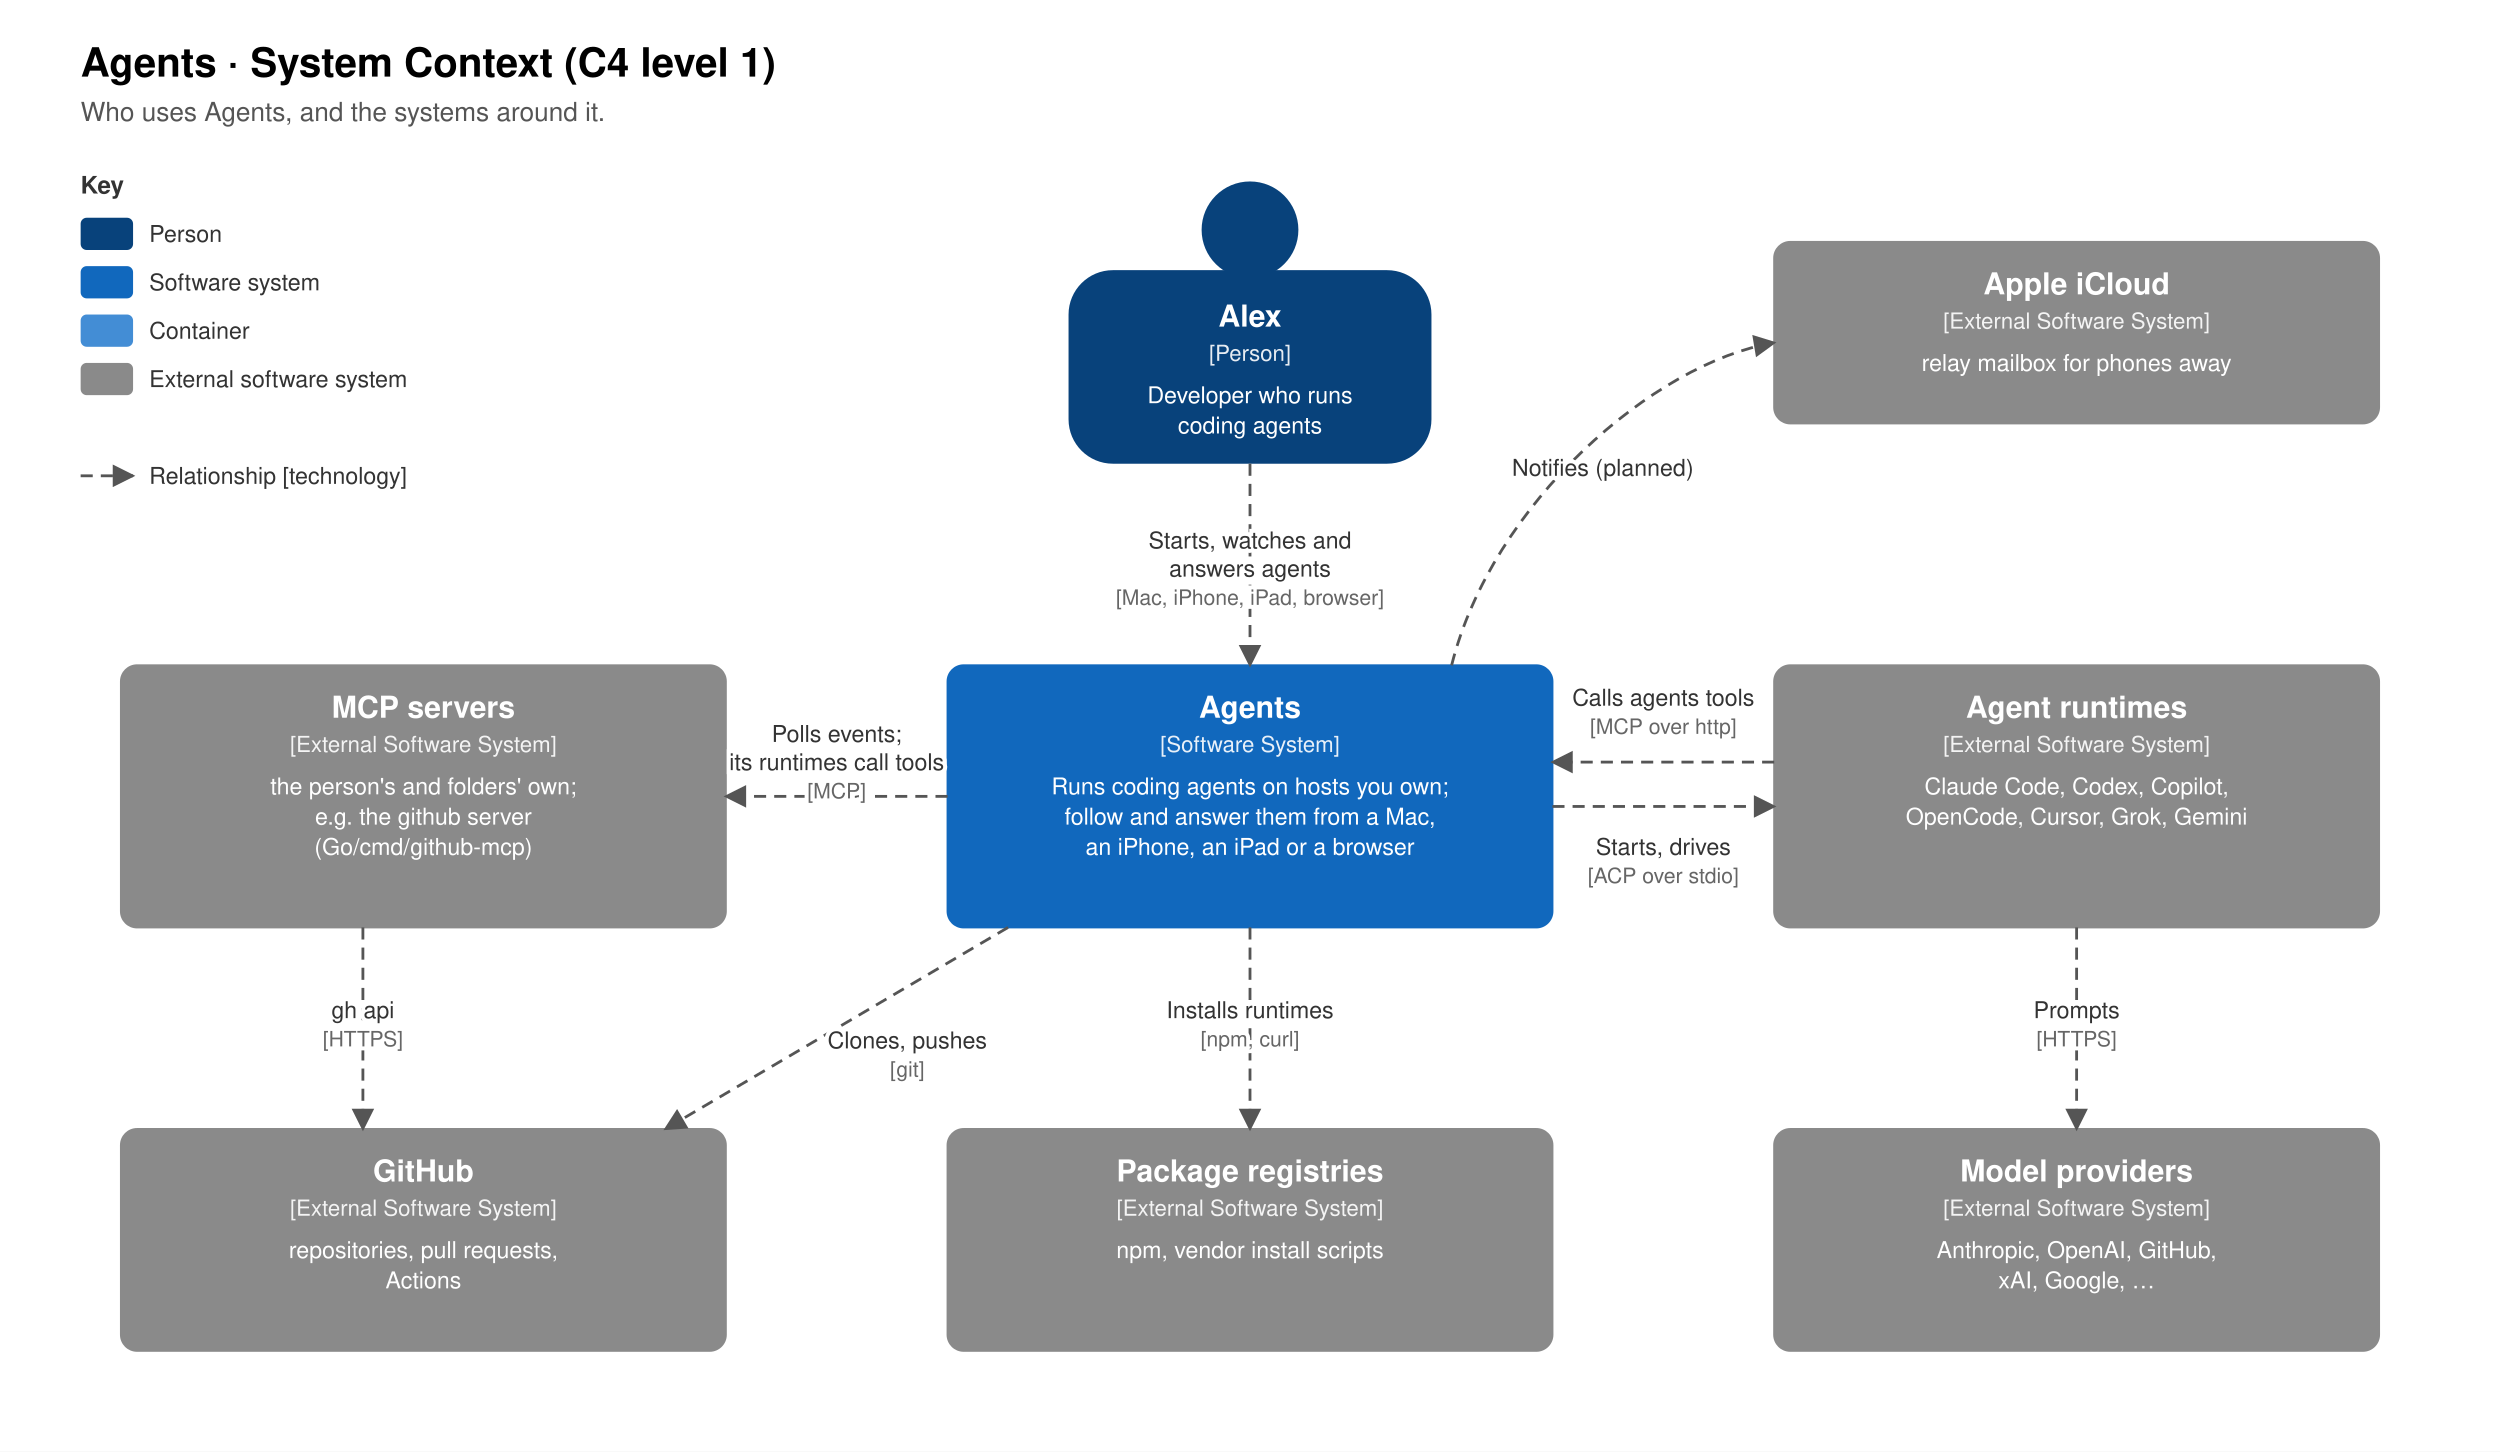
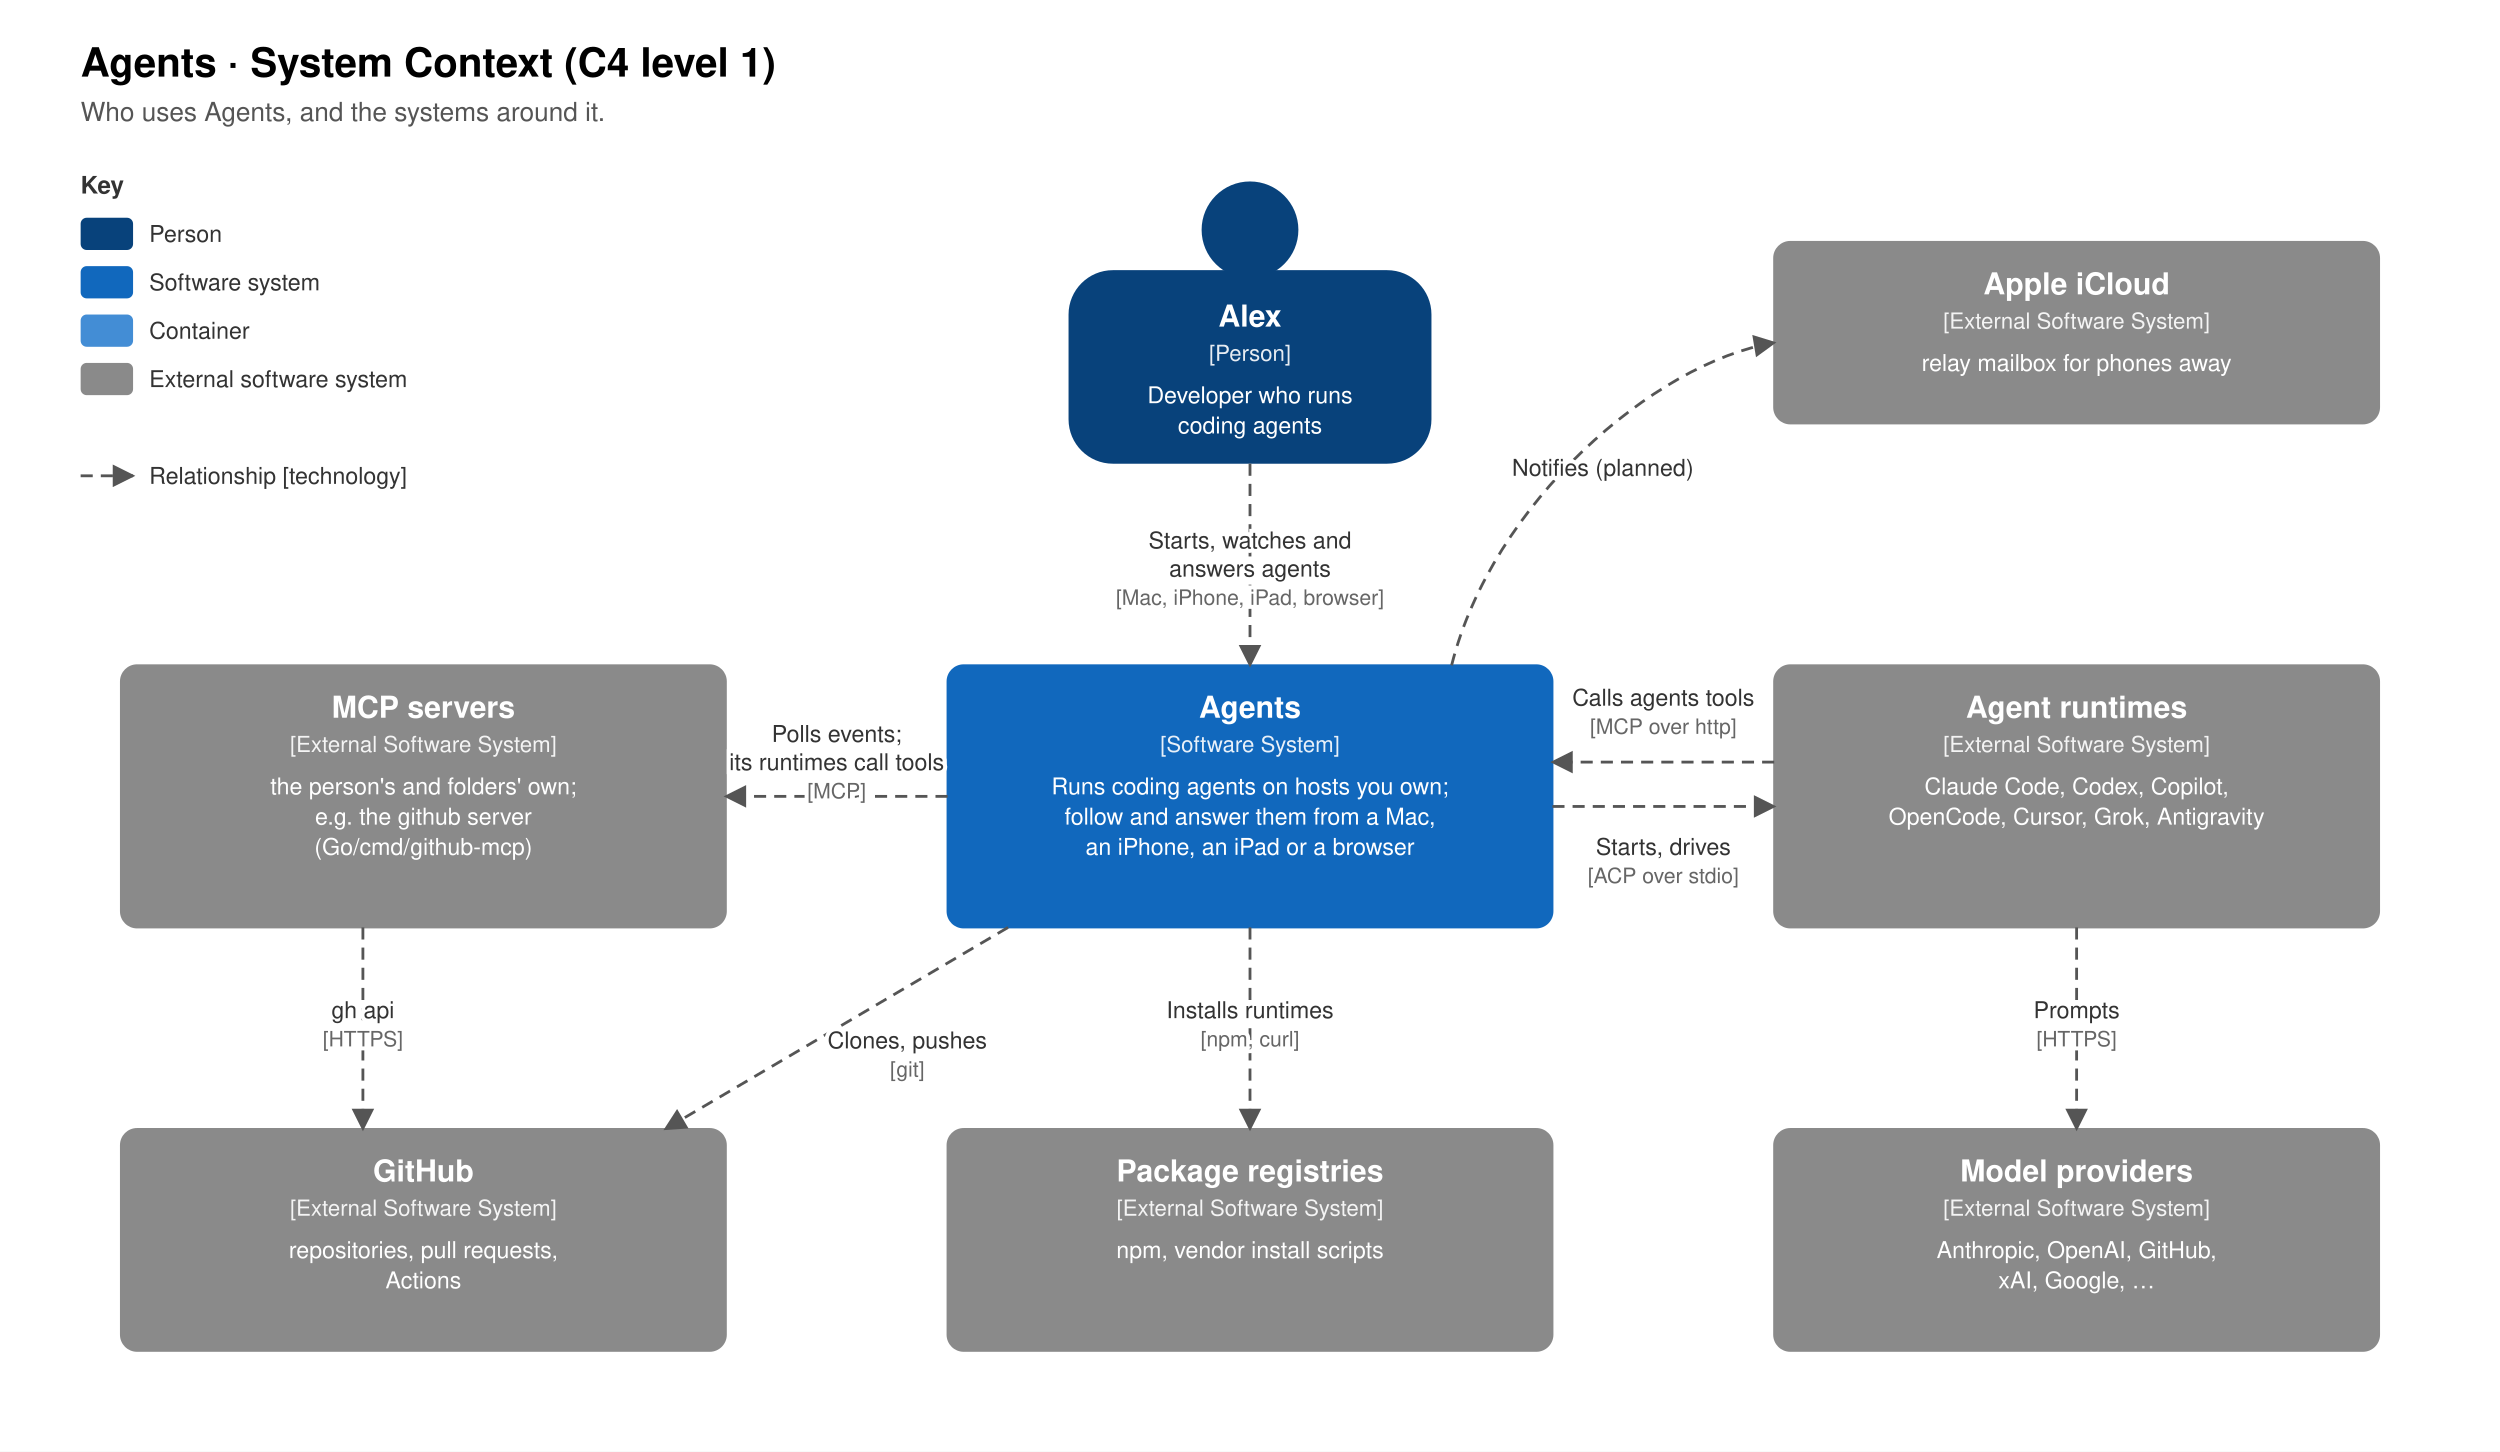
<svg xmlns="http://www.w3.org/2000/svg" viewBox="0 0 1240 720" width="1240" height="720" font-family="-apple-system, Helvetica, Arial, sans-serif">
  <defs>
    <marker id="a" viewBox="0 0 10 10" refX="9" refY="5" markerWidth="8" markerHeight="8" orient="auto-start-reverse">
      <path d="M0,0 L10,5 L0,10 z" fill="#555" />
    </marker>
    <style>
.t{fill:#fff;font-weight:700;font-size:15px;text-anchor:middle} .k{fill:#fff;font-size:11px;text-anchor:middle;opacity:.9} .d{fill:#fff;font-size:11.5px;text-anchor:middle}
.r{stroke:#555;stroke-width:1.4;fill:none;stroke-dasharray:6 4;marker-end:url(#a)} .rl{font-size:11.5px;fill:#333;text-anchor:middle} .rt{font-size:10.5px;fill:#666;text-anchor:middle}
</style>
  </defs>
  <rect width="1240" height="720" fill="#fff" />
  <text x="40" y="38" font-size="20" font-weight="700">Agents · System Context (C4 level 1)</text>
  <text x="40" y="60" font-size="13" fill="#555">Who uses Agents, and the systems around it.</text>
  <circle cx="620.0" cy="114" r="24" fill="#08427b" />
  <rect x="530" y="134" width="180" height="96" rx="22" fill="#08427b" />
  <text class="t" x="620.0" y="162">Alex</text>
  <text class="k" x="620.0" y="179">[Person]</text>
  <text class="d" x="620.0" y="200">Developer who runs</text>
  <text class="d" x="620.0" y="215">coding agents</text>
  <rect x="470" y="330" width="300" height="130" rx="8" fill="#1168bd" stroke="#1168bd" />
  <text class="t" x="620.0" y="356">Agents</text>
  <text class="k" x="620.0" y="373">[Software System]</text>
  <text class="d" x="620.0" y="394">Runs coding agents on hosts you own;</text>
  <text class="d" x="620.0" y="409">follow and answer them from a Mac,</text>
  <text class="d" x="620.0" y="424">an iPhone, an iPad or a browser</text>
  <rect x="880" y="330" width="300" height="130" rx="8" fill="#8a8a8a" stroke="#8a8a8a" />
  <text class="t" x="1030.0" y="356">Agent runtimes</text>
  <text class="k" x="1030.0" y="373">[External Software System]</text>
  <text class="d" x="1030.0" y="394">Claude Code, Codex, Copilot,</text>
-   <text class="d" x="1030.0" y="409">OpenCode, Cursor, Grok, Gemini</text>
+   <text class="d" x="1030.0" y="409">OpenCode, Cursor, Grok, Antigravity</text>
  <rect x="880" y="560" width="300" height="110" rx="8" fill="#8a8a8a" stroke="#8a8a8a" />
  <text class="t" x="1030.0" y="586">Model providers</text>
  <text class="k" x="1030.0" y="603">[External Software System]</text>
  <text class="d" x="1030.0" y="624">Anthropic, OpenAI, GitHub,</text>
  <text class="d" x="1030.0" y="639">xAI, Google, …</text>
  <rect x="60" y="330" width="300" height="130" rx="8" fill="#8a8a8a" stroke="#8a8a8a" />
  <text class="t" x="210.0" y="356">MCP servers</text>
  <text class="k" x="210.0" y="373">[External Software System]</text>
  <text class="d" x="210.0" y="394">the person's and folders' own;</text>
  <text class="d" x="210.0" y="409">e.g. the github server</text>
  <text class="d" x="210.0" y="424">(Go/cmd/github-mcp)</text>
  <rect x="60" y="560" width="300" height="110" rx="8" fill="#8a8a8a" stroke="#8a8a8a" />
  <text class="t" x="210.0" y="586">GitHub</text>
  <text class="k" x="210.0" y="603">[External Software System]</text>
  <text class="d" x="210.0" y="624">repositories, pull requests,</text>
  <text class="d" x="210.0" y="639">Actions</text>
  <rect x="470" y="560" width="300" height="110" rx="8" fill="#8a8a8a" stroke="#8a8a8a" />
  <text class="t" x="620.0" y="586">Package registries</text>
  <text class="k" x="620.0" y="603">[External Software System]</text>
  <text class="d" x="620.0" y="624">npm, vendor install scripts</text>
  <rect x="880" y="120" width="300" height="90" rx="8" fill="#8a8a8a" stroke="#8a8a8a" />
  <text class="t" x="1030.0" y="146">Apple iCloud</text>
  <text class="k" x="1030.0" y="163">[External Software System]</text>
  <text class="d" x="1030.0" y="184">relay mailbox for phones away</text>
  <path class="r" d="M620,230 L620,330" />
  <text class="rl" x="620" y="272">
    <tspan style="paint-order:stroke;stroke:#fff;stroke-width:4px">Starts, watches and</tspan>
  </text>
  <text class="rl" x="620" y="286">
    <tspan style="paint-order:stroke;stroke:#fff;stroke-width:4px">answers agents</tspan>
  </text>
  <text class="rt" x="620" y="300">
    <tspan style="paint-order:stroke;stroke:#fff;stroke-width:4px">[Mac, iPhone, iPad, browser]</tspan>
  </text>
  <path class="r" d="M770,400 L880,400" />
  <text class="rl" x="825" y="424">
    <tspan style="paint-order:stroke;stroke:#fff;stroke-width:4px">Starts, drives</tspan>
  </text>
  <text class="rt" x="825" y="438">
    <tspan style="paint-order:stroke;stroke:#fff;stroke-width:4px">[ACP over stdio]</tspan>
  </text>
  <path class="r" d="M1030,460 L1030,560" />
  <text class="rl" x="1030" y="505">
    <tspan style="paint-order:stroke;stroke:#fff;stroke-width:4px">Prompts</tspan>
  </text>
  <text class="rt" x="1030" y="519">
    <tspan style="paint-order:stroke;stroke:#fff;stroke-width:4px">[HTTPS]</tspan>
  </text>
  <path class="r" d="M880,378 L770,378" />
  <text class="rl" x="825" y="350">
    <tspan style="paint-order:stroke;stroke:#fff;stroke-width:4px">Calls agents tools</tspan>
  </text>
  <text class="rt" x="825" y="364">
    <tspan style="paint-order:stroke;stroke:#fff;stroke-width:4px">[MCP over http]</tspan>
  </text>
  <path class="r" d="M470,395 L360,395" />
  <text class="rl" x="415" y="368">
    <tspan style="paint-order:stroke;stroke:#fff;stroke-width:4px">Polls events;</tspan>
  </text>
  <text class="rl" x="415" y="382">
    <tspan style="paint-order:stroke;stroke:#fff;stroke-width:4px">its runtimes call tools</tspan>
  </text>
  <text class="rt" x="415" y="396">
    <tspan style="paint-order:stroke;stroke:#fff;stroke-width:4px">[MCP]</tspan>
  </text>
  <path class="r" d="M620,460 L620,560" />
  <text class="rl" x="620" y="505">
    <tspan style="paint-order:stroke;stroke:#fff;stroke-width:4px">Installs runtimes</tspan>
  </text>
  <text class="rt" x="620" y="519">
    <tspan style="paint-order:stroke;stroke:#fff;stroke-width:4px">[npm, curl]</tspan>
  </text>
  <path class="r" d="M500,460 L330,560" />
  <text class="rl" x="450" y="520">
    <tspan style="paint-order:stroke;stroke:#fff;stroke-width:4px">Clones, pushes</tspan>
  </text>
  <text class="rt" x="450" y="534">
    <tspan style="paint-order:stroke;stroke:#fff;stroke-width:4px">[git]</tspan>
  </text>
  <path class="r" d="M720,330 C740,250 820,180 880,170" />
  <text class="rl" x="795" y="236">
    <tspan style="paint-order:stroke;stroke:#fff;stroke-width:4px">Notifies (planned)</tspan>
  </text>
  <path class="r" d="M180,460 L180,560" />
  <text class="rl" x="180" y="505">
    <tspan style="paint-order:stroke;stroke:#fff;stroke-width:4px">gh api</tspan>
  </text>
  <text class="rt" x="180" y="519">
    <tspan style="paint-order:stroke;stroke:#fff;stroke-width:4px">[HTTPS]</tspan>
  </text>
  <text x="40" y="96" font-size="12" font-weight="700" fill="#333">Key</text>
  <rect x="40" y="108" width="26" height="16" rx="3" fill="#08427b" />
  <text x="74" y="120" font-size="11.5" fill="#333">Person</text>
  <rect x="40" y="132" width="26" height="16" rx="3" fill="#1168bd" />
  <text x="74" y="144" font-size="11.5" fill="#333">Software system</text>
  <rect x="40" y="156" width="26" height="16" rx="3" fill="#438dd5" />
  <text x="74" y="168" font-size="11.5" fill="#333">Container</text>
  <rect x="40" y="180" width="26" height="16" rx="3" fill="#8a8a8a" />
  <text x="74" y="192" font-size="11.5" fill="#333">External software system</text>
  <path class="r" d="M40,236 L66,236" />
  <text x="74" y="240" font-size="11.5" fill="#333">Relationship [technology]</text>
</svg>
